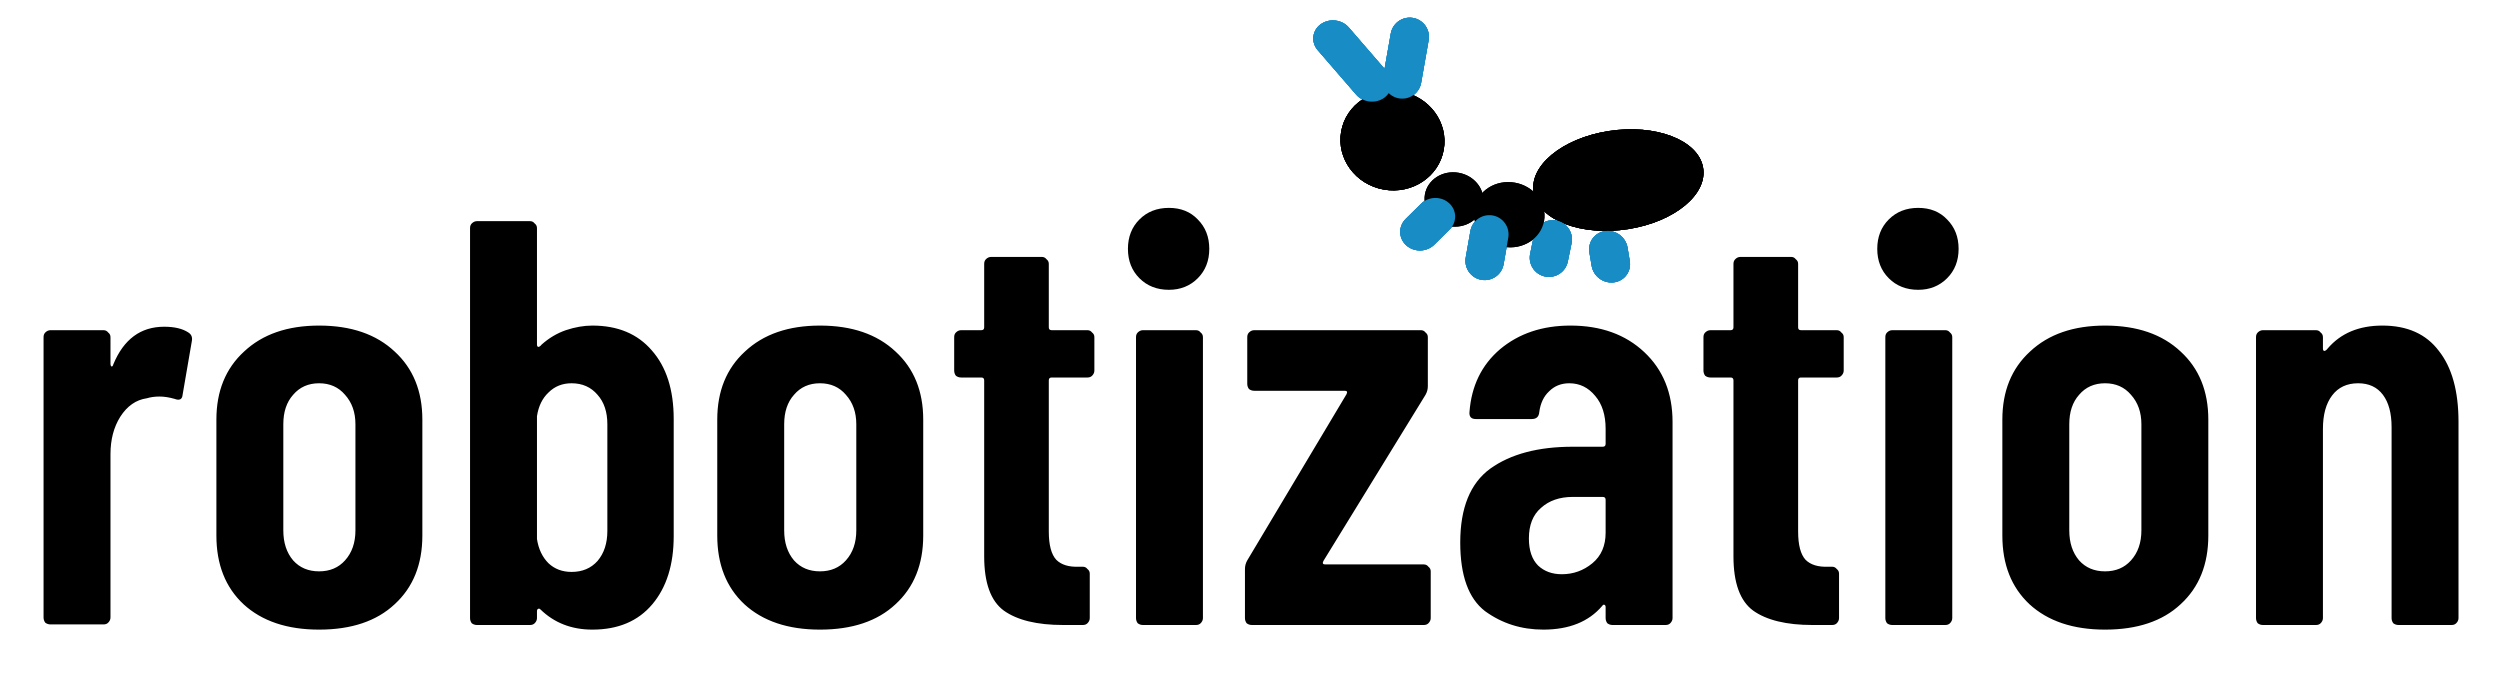
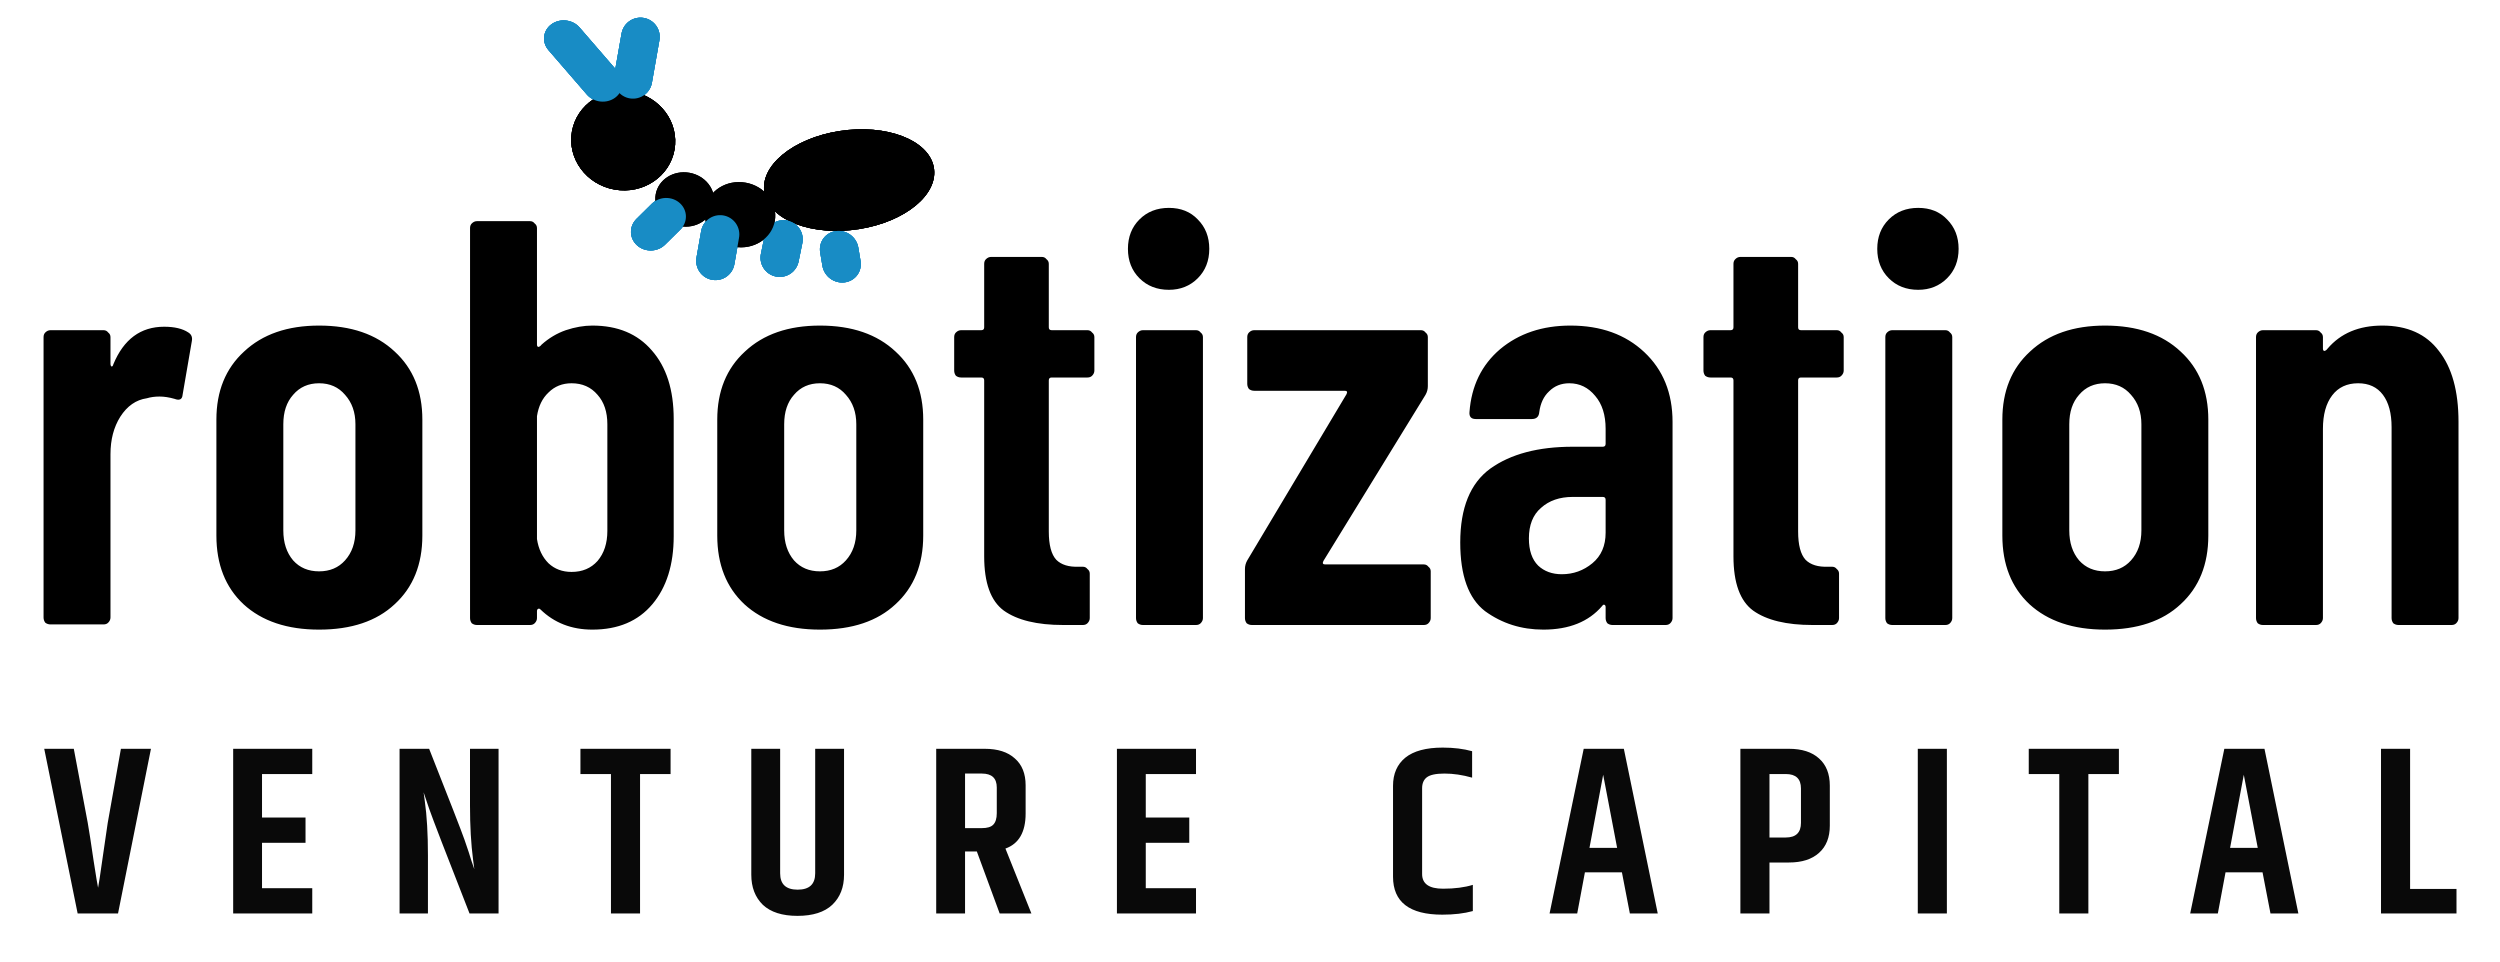
- <svg xmlns="http://www.w3.org/2000/svg" width="52" height="14" viewBox="0 0 52 14" fill="none">
-   <ellipse cx="28.963" cy="2.924" rx="1.084" ry="1.035" transform="rotate(10 28.9626 2.92447)" fill="black" />
-   <line x1="0.4" y1="-0.4" x2="1.621" y2="-0.4" transform="matrix(0.654169 0.756349 -0.808563 0.58841 27.1468 0.740326)" stroke="#188CC5" stroke-width="0.8" stroke-linecap="round" stroke-linejoin="round" />
-   <line x1="29.322" y1="0.767" x2="29.166" y2="1.652" stroke="#188CC5" stroke-width="0.8" stroke-linecap="round" stroke-linejoin="round" />
-   <line x1="0.4" y1="-0.4" x2="0.85" y2="-0.4" transform="matrix(-0.711497 0.702689 -0.74311 -0.669169 29.843 3.9567)" stroke="#188CC5" stroke-width="0.8" stroke-linecap="round" />
-   <ellipse cx="1.781" cy="1.04" rx="1.781" ry="1.04" transform="matrix(0.988069 -0.154011 0.194189 0.980964 31.7004 3)" fill="black" />
-   <line x1="0.4" y1="-0.4" x2="0.788" y2="-0.4" transform="matrix(-0.200605 0.979672 -0.980154 -0.198238 31.9847 4.50821)" stroke="#188CC5" stroke-width="0.8" stroke-linecap="round" />
-   <line x1="0.4" y1="-0.4" x2="0.682" y2="-0.4" transform="matrix(0.165975 0.98613 -0.991735 0.128301 32.993 4.85727)" stroke="#188CC5" stroke-width="0.8" stroke-linecap="round" />
-   <line x1="30.978" y1="4.875" x2="30.881" y2="5.426" stroke="#188CC5" stroke-width="0.8" stroke-linecap="round" />
-   <ellipse cx="28.963" cy="2.924" rx="1.084" ry="1.035" transform="rotate(10 28.9626 2.92447)" fill="black" />
-   <ellipse cx="30.243" cy="4.149" rx="0.614" ry="0.564" transform="rotate(10 30.2429 4.14873)" fill="black" />
-   <line x1="0.4" y1="-0.4" x2="1.621" y2="-0.4" transform="matrix(0.654169 0.756349 -0.808563 0.58841 27.1468 0.740326)" stroke="#188CC5" stroke-width="0.8" stroke-linecap="round" stroke-linejoin="round" />
-   <line x1="29.322" y1="0.767" x2="29.166" y2="1.652" stroke="#188CC5" stroke-width="0.8" stroke-linecap="round" stroke-linejoin="round" />
-   <line x1="0.4" y1="-0.4" x2="0.85" y2="-0.4" transform="matrix(-0.711497 0.702689 -0.74311 -0.669169 29.843 3.9567)" stroke="#188CC5" stroke-width="0.8" stroke-linecap="round" />
-   <ellipse cx="1.781" cy="1.04" rx="1.781" ry="1.04" transform="matrix(0.988069 -0.154011 0.194189 0.980964 31.7004 3)" fill="black" />
-   <line x1="0.4" y1="-0.4" x2="0.788" y2="-0.4" transform="matrix(-0.200605 0.979672 -0.980154 -0.198238 31.9847 4.50821)" stroke="#188CC5" stroke-width="0.8" stroke-linecap="round" />
-   <line x1="0.4" y1="-0.4" x2="0.682" y2="-0.4" transform="matrix(0.165975 0.98613 -0.991735 0.128301 32.993 4.85727)" stroke="#188CC5" stroke-width="0.8" stroke-linecap="round" />
-   <ellipse cx="31.392" cy="4.466" rx="0.736" ry="0.677" transform="rotate(10 31.3916 4.46578)" fill="black" />
-   <line x1="30.978" y1="4.875" x2="30.881" y2="5.426" stroke="#188CC5" stroke-width="0.8" stroke-linecap="round" />
-   <ellipse cx="28.963" cy="2.924" rx="1.084" ry="1.035" transform="rotate(10 28.9626 2.92447)" fill="black" />
-   <line x1="0.4" y1="-0.4" x2="1.621" y2="-0.4" transform="matrix(0.654169 0.756349 -0.808563 0.58841 27.1468 0.740326)" stroke="#188CC5" stroke-width="0.8" stroke-linecap="round" stroke-linejoin="round" />
-   <line x1="29.322" y1="0.767" x2="29.166" y2="1.652" stroke="#188CC5" stroke-width="0.8" stroke-linecap="round" stroke-linejoin="round" />
-   <line x1="0.4" y1="-0.4" x2="0.85" y2="-0.4" transform="matrix(-0.711497 0.702689 -0.74311 -0.669169 29.843 3.9567)" stroke="#188CC5" stroke-width="0.8" stroke-linecap="round" />
-   <ellipse cx="1.781" cy="1.04" rx="1.781" ry="1.04" transform="matrix(0.988069 -0.154011 0.194189 0.980964 31.7004 3)" fill="black" />
-   <line x1="0.4" y1="-0.4" x2="0.788" y2="-0.4" transform="matrix(-0.200605 0.979672 -0.980154 -0.198238 31.9847 4.50821)" stroke="#188CC5" stroke-width="0.8" stroke-linecap="round" />
-   <line x1="0.4" y1="-0.4" x2="0.682" y2="-0.4" transform="matrix(0.165975 0.98613 -0.991735 0.128301 32.993 4.85727)" stroke="#188CC5" stroke-width="0.8" stroke-linecap="round" />
-   <line x1="30.978" y1="4.875" x2="30.881" y2="5.426" stroke="#188CC5" stroke-width="0.8" stroke-linecap="round" />
-   <ellipse cx="28.963" cy="2.924" rx="1.084" ry="1.035" transform="rotate(10 28.9626 2.92447)" fill="black" />
-   <ellipse cx="30.243" cy="4.149" rx="0.614" ry="0.564" transform="rotate(10 30.2429 4.14873)" fill="black" />
-   <line x1="0.4" y1="-0.4" x2="1.621" y2="-0.4" transform="matrix(0.654169 0.756349 -0.808563 0.58841 27.1468 0.740326)" stroke="#188CC5" stroke-width="0.8" stroke-linecap="round" stroke-linejoin="round" />
-   <line x1="29.322" y1="0.767" x2="29.166" y2="1.652" stroke="#188CC5" stroke-width="0.8" stroke-linecap="round" stroke-linejoin="round" />
-   <line x1="0.4" y1="-0.4" x2="0.85" y2="-0.4" transform="matrix(-0.711497 0.702689 -0.74311 -0.669169 29.843 3.9567)" stroke="#188CC5" stroke-width="0.8" stroke-linecap="round" />
-   <ellipse cx="1.781" cy="1.04" rx="1.781" ry="1.04" transform="matrix(0.988069 -0.154011 0.194189 0.980964 31.7004 3)" fill="black" />
-   <line x1="0.4" y1="-0.4" x2="0.788" y2="-0.4" transform="matrix(-0.200605 0.979672 -0.980154 -0.198238 31.9847 4.50821)" stroke="#188CC5" stroke-width="0.8" stroke-linecap="round" />
-   <line x1="0.4" y1="-0.4" x2="0.682" y2="-0.4" transform="matrix(0.165975 0.98613 -0.991735 0.128301 32.993 4.85727)" stroke="#188CC5" stroke-width="0.8" stroke-linecap="round" />
-   <ellipse cx="31.392" cy="4.466" rx="0.736" ry="0.677" transform="rotate(10 31.3916 4.46578)" fill="black" />
-   <line x1="30.978" y1="4.875" x2="30.881" y2="5.426" stroke="#188CC5" stroke-width="0.8" stroke-linecap="round" />
+ <svg xmlns="http://www.w3.org/2000/svg" width="52" height="20" viewBox="0 0 52 20" fill="none">
+   <ellipse cx="12.963" cy="2.924" rx="1.084" ry="1.035" transform="rotate(10 12.9626 2.92447)" fill="black" />
+   <line x1="0.4" y1="-0.4" x2="1.621" y2="-0.4" transform="matrix(0.654169 0.756349 -0.808563 0.58841 11.1468 0.740311)" stroke="#188CC5" stroke-width="0.8" stroke-linecap="round" stroke-linejoin="round" />
+   <line x1="13.322" y1="0.767" x2="13.166" y2="1.652" stroke="#188CC5" stroke-width="0.8" stroke-linecap="round" stroke-linejoin="round" />
+   <line x1="0.4" y1="-0.4" x2="0.85" y2="-0.4" transform="matrix(-0.711497 0.702689 -0.74311 -0.669169 13.843 3.9567)" stroke="#188CC5" stroke-width="0.8" stroke-linecap="round" />
+   <ellipse cx="1.781" cy="1.04" rx="1.781" ry="1.04" transform="matrix(0.988069 -0.154011 0.194189 0.980964 15.7004 3.00002)" fill="black" />
+   <line x1="0.4" y1="-0.4" x2="0.788" y2="-0.4" transform="matrix(-0.200605 0.979672 -0.980154 -0.198238 15.9847 4.50821)" stroke="#188CC5" stroke-width="0.8" stroke-linecap="round" />
+   <line x1="0.4" y1="-0.4" x2="0.682" y2="-0.4" transform="matrix(0.165975 0.98613 -0.991735 0.128301 16.993 4.85727)" stroke="#188CC5" stroke-width="0.8" stroke-linecap="round" />
+   <line x1="14.978" y1="4.875" x2="14.881" y2="5.426" stroke="#188CC5" stroke-width="0.8" stroke-linecap="round" />
+   <ellipse cx="12.963" cy="2.924" rx="1.084" ry="1.035" transform="rotate(10 12.9626 2.92447)" fill="black" />
+   <ellipse cx="14.243" cy="4.149" rx="0.614" ry="0.564" transform="rotate(10 14.2429 4.14871)" fill="black" />
+   <line x1="0.4" y1="-0.4" x2="1.621" y2="-0.4" transform="matrix(0.654169 0.756349 -0.808563 0.58841 11.1468 0.740311)" stroke="#188CC5" stroke-width="0.8" stroke-linecap="round" stroke-linejoin="round" />
+   <line x1="13.322" y1="0.767" x2="13.166" y2="1.652" stroke="#188CC5" stroke-width="0.8" stroke-linecap="round" stroke-linejoin="round" />
+   <line x1="0.4" y1="-0.4" x2="0.85" y2="-0.4" transform="matrix(-0.711497 0.702689 -0.74311 -0.669169 13.843 3.9567)" stroke="#188CC5" stroke-width="0.8" stroke-linecap="round" />
+   <ellipse cx="1.781" cy="1.04" rx="1.781" ry="1.04" transform="matrix(0.988069 -0.154011 0.194189 0.980964 15.7004 3.00002)" fill="black" />
+   <line x1="0.4" y1="-0.4" x2="0.788" y2="-0.4" transform="matrix(-0.200605 0.979672 -0.980154 -0.198238 15.9847 4.50821)" stroke="#188CC5" stroke-width="0.8" stroke-linecap="round" />
+   <line x1="0.4" y1="-0.4" x2="0.682" y2="-0.4" transform="matrix(0.165975 0.98613 -0.991735 0.128301 16.993 4.85727)" stroke="#188CC5" stroke-width="0.8" stroke-linecap="round" />
+   <ellipse cx="15.392" cy="4.466" rx="0.736" ry="0.677" transform="rotate(10 15.3916 4.46576)" fill="black" />
+   <line x1="14.978" y1="4.875" x2="14.881" y2="5.426" stroke="#188CC5" stroke-width="0.8" stroke-linecap="round" />
+   <ellipse cx="12.963" cy="2.924" rx="1.084" ry="1.035" transform="rotate(10 12.9626 2.92447)" fill="black" />
+   <line x1="0.4" y1="-0.4" x2="1.621" y2="-0.4" transform="matrix(0.654169 0.756349 -0.808563 0.58841 11.1468 0.740311)" stroke="#188CC5" stroke-width="0.8" stroke-linecap="round" stroke-linejoin="round" />
+   <line x1="13.322" y1="0.767" x2="13.166" y2="1.652" stroke="#188CC5" stroke-width="0.8" stroke-linecap="round" stroke-linejoin="round" />
+   <line x1="0.4" y1="-0.4" x2="0.85" y2="-0.4" transform="matrix(-0.711497 0.702689 -0.74311 -0.669169 13.843 3.9567)" stroke="#188CC5" stroke-width="0.8" stroke-linecap="round" />
+   <ellipse cx="1.781" cy="1.04" rx="1.781" ry="1.04" transform="matrix(0.988069 -0.154011 0.194189 0.980964 15.7004 3.00002)" fill="black" />
+   <line x1="0.4" y1="-0.4" x2="0.788" y2="-0.4" transform="matrix(-0.200605 0.979672 -0.980154 -0.198238 15.9847 4.50821)" stroke="#188CC5" stroke-width="0.8" stroke-linecap="round" />
+   <line x1="0.4" y1="-0.4" x2="0.682" y2="-0.4" transform="matrix(0.165975 0.98613 -0.991735 0.128301 16.993 4.85727)" stroke="#188CC5" stroke-width="0.8" stroke-linecap="round" />
+   <line x1="14.978" y1="4.875" x2="14.881" y2="5.426" stroke="#188CC5" stroke-width="0.8" stroke-linecap="round" />
+   <ellipse cx="12.963" cy="2.924" rx="1.084" ry="1.035" transform="rotate(10 12.9626 2.92447)" fill="black" />
+   <ellipse cx="14.243" cy="4.149" rx="0.614" ry="0.564" transform="rotate(10 14.2429 4.14871)" fill="black" />
+   <line x1="0.4" y1="-0.4" x2="1.621" y2="-0.4" transform="matrix(0.654169 0.756349 -0.808563 0.58841 11.1468 0.740311)" stroke="#188CC5" stroke-width="0.8" stroke-linecap="round" stroke-linejoin="round" />
+   <line x1="13.322" y1="0.767" x2="13.166" y2="1.652" stroke="#188CC5" stroke-width="0.8" stroke-linecap="round" stroke-linejoin="round" />
+   <line x1="0.4" y1="-0.4" x2="0.85" y2="-0.4" transform="matrix(-0.711497 0.702689 -0.74311 -0.669169 13.843 3.9567)" stroke="#188CC5" stroke-width="0.8" stroke-linecap="round" />
+   <ellipse cx="1.781" cy="1.04" rx="1.781" ry="1.04" transform="matrix(0.988069 -0.154011 0.194189 0.980964 15.7004 3.00002)" fill="black" />
+   <line x1="0.4" y1="-0.4" x2="0.788" y2="-0.4" transform="matrix(-0.200605 0.979672 -0.980154 -0.198238 15.9847 4.50821)" stroke="#188CC5" stroke-width="0.8" stroke-linecap="round" />
+   <line x1="0.4" y1="-0.4" x2="0.682" y2="-0.4" transform="matrix(0.165975 0.98613 -0.991735 0.128301 16.993 4.85727)" stroke="#188CC5" stroke-width="0.8" stroke-linecap="round" />
+   <ellipse cx="15.392" cy="4.466" rx="0.736" ry="0.677" transform="rotate(10 15.3916 4.46576)" fill="black" />
+   <line x1="14.978" y1="4.875" x2="14.881" y2="5.426" stroke="#188CC5" stroke-width="0.8" stroke-linecap="round" />
+   <path d="M2.515 15.575H3.14L2.455 19H1.615L0.92 15.575H1.535L1.825 17.115C1.855 17.285 1.895 17.543 1.945 17.89C1.999 18.237 2.03 18.428 2.04 18.465C2.054 18.402 2.085 18.193 2.135 17.84C2.185 17.487 2.22 17.247 2.24 17.12L2.515 15.575ZM4.85 15.575H6.495V16.1H5.45V17.005H6.355V17.53H5.45V18.475H6.495V19H4.85V15.575ZM9.776 15.575H10.37V19H9.766C9.276 17.75 8.996 17.023 8.926 16.82C8.856 16.613 8.817 16.5 8.811 16.48C8.811 16.487 8.819 16.548 8.836 16.665C8.879 16.968 8.901 17.343 8.901 17.79V19H8.311V15.575H8.926C9.349 16.645 9.594 17.275 9.661 17.465C9.727 17.655 9.776 17.802 9.806 17.905C9.839 18.005 9.859 18.063 9.866 18.08C9.866 18.067 9.857 18.003 9.841 17.89C9.797 17.557 9.776 17.178 9.776 16.755V15.575ZM13.948 15.575V16.1H13.313V19H12.708V16.1H12.073V15.575H13.948ZM16.956 15.575H17.556V18.195C17.556 18.455 17.475 18.663 17.311 18.82C17.148 18.973 16.907 19.05 16.587 19.05C16.27 19.05 16.03 18.973 15.867 18.82C15.707 18.663 15.627 18.455 15.627 18.195V15.575H16.227V18.165C16.227 18.392 16.348 18.505 16.591 18.505C16.835 18.505 16.956 18.392 16.956 18.165V15.575ZM20.073 17.71V19H19.473V15.575H20.483C20.753 15.575 20.962 15.642 21.108 15.775C21.258 15.905 21.333 16.092 21.333 16.335V16.92C21.333 17.307 21.193 17.55 20.913 17.65L21.453 19H20.793L20.318 17.71H20.073ZM20.073 16.09V17.225H20.423C20.533 17.225 20.612 17.202 20.658 17.155C20.708 17.105 20.733 17.025 20.733 16.915V16.38C20.733 16.187 20.63 16.09 20.423 16.09H20.073ZM23.232 15.575H24.877V16.1H23.832V17.005H24.737V17.53H23.832V18.475H24.877V19H23.232V15.575ZM28.975 16.345C28.975 16.095 29.06 15.9 29.23 15.76C29.403 15.62 29.663 15.55 30.01 15.55C30.237 15.55 30.44 15.575 30.62 15.625V16.175C30.42 16.118 30.228 16.09 30.045 16.09C29.865 16.09 29.742 16.117 29.675 16.17C29.612 16.22 29.58 16.295 29.58 16.395V18.18C29.58 18.383 29.725 18.485 30.015 18.485C30.258 18.485 30.465 18.458 30.635 18.405V18.95C30.455 19 30.243 19.025 30 19.025C29.317 19.025 28.975 18.762 28.975 18.235V16.345ZM33.901 19L33.736 18.145H32.966L32.806 19H32.231L32.941 15.575H33.776L34.481 19H33.901ZM33.061 17.635H33.636L33.346 16.115L33.061 17.635ZM37.46 16.4C37.46 16.2 37.355 16.1 37.145 16.1H36.805V17.42H37.145C37.355 17.42 37.46 17.318 37.46 17.115V16.4ZM36.2 15.575H37.21C37.48 15.575 37.688 15.642 37.835 15.775C37.985 15.908 38.06 16.097 38.06 16.34V17.175C38.06 17.418 37.985 17.607 37.835 17.74C37.688 17.873 37.48 17.94 37.21 17.94H36.805V19H36.2V15.575ZM39.89 15.575H40.495V19H39.89V15.575ZM44.073 15.575V16.1H43.438V19H42.833V16.1H42.198V15.575H44.073ZM47.226 19L47.061 18.145H46.291L46.131 19H45.556L46.266 15.575H47.101L47.806 19H47.226ZM46.386 17.635H46.961L46.671 16.115L46.386 17.635ZM49.525 15.575H50.13V18.49H51.095V19H49.525V15.575Z" fill="#090909" />
  <path d="M3.414 6.796C3.63 6.796 3.798 6.836 3.918 6.916C3.982 6.956 4.006 7.016 3.99 7.096L3.798 8.212C3.79 8.308 3.734 8.336 3.63 8.296C3.518 8.264 3.414 8.248 3.318 8.248C3.222 8.248 3.134 8.26 3.054 8.284C2.83 8.316 2.646 8.444 2.502 8.668C2.366 8.884 2.298 9.144 2.298 9.448V12.844C2.298 12.884 2.282 12.92 2.25 12.952C2.226 12.976 2.194 12.988 2.154 12.988H1.05C1.01 12.988 0.974 12.976 0.942 12.952C0.918 12.92 0.906 12.884 0.906 12.844V7.012C0.906 6.972 0.918 6.94 0.942 6.916C0.974 6.884 1.01 6.868 1.05 6.868H2.154C2.194 6.868 2.226 6.884 2.25 6.916C2.282 6.94 2.298 6.972 2.298 7.012V7.564C2.298 7.596 2.306 7.616 2.322 7.624C2.338 7.624 2.35 7.608 2.358 7.576C2.574 7.056 2.926 6.796 3.414 6.796ZM6.637 13.096C5.973 13.096 5.449 12.92 5.065 12.568C4.689 12.216 4.501 11.74 4.501 11.14V8.728C4.501 8.136 4.693 7.664 5.077 7.312C5.461 6.952 5.981 6.772 6.637 6.772C7.301 6.772 7.825 6.952 8.209 7.312C8.593 7.664 8.785 8.136 8.785 8.728V11.14C8.785 11.74 8.593 12.216 8.209 12.568C7.833 12.92 7.309 13.096 6.637 13.096ZM6.637 11.884C6.861 11.884 7.041 11.808 7.177 11.656C7.321 11.496 7.393 11.288 7.393 11.032V8.824C7.393 8.576 7.321 8.372 7.177 8.212C7.041 8.052 6.861 7.972 6.637 7.972C6.413 7.972 6.233 8.052 6.097 8.212C5.961 8.364 5.893 8.568 5.893 8.824V11.032C5.893 11.288 5.961 11.496 6.097 11.656C6.233 11.808 6.413 11.884 6.637 11.884ZM12.321 6.772C12.849 6.772 13.261 6.944 13.557 7.288C13.861 7.632 14.013 8.108 14.013 8.716V11.152C14.013 11.744 13.865 12.216 13.569 12.568C13.273 12.92 12.857 13.096 12.321 13.096C11.889 13.096 11.529 12.956 11.241 12.676C11.225 12.66 11.209 12.656 11.193 12.664C11.177 12.672 11.169 12.688 11.169 12.712V12.856C11.169 12.896 11.153 12.932 11.121 12.964C11.097 12.988 11.065 13 11.025 13H9.921C9.881 13 9.845 12.988 9.813 12.964C9.789 12.932 9.777 12.896 9.777 12.856V4.744C9.777 4.704 9.789 4.672 9.813 4.648C9.845 4.616 9.881 4.6 9.921 4.6H11.025C11.065 4.6 11.097 4.616 11.121 4.648C11.153 4.672 11.169 4.704 11.169 4.744V7.168C11.169 7.192 11.177 7.208 11.193 7.216C11.217 7.216 11.241 7.2 11.265 7.168C11.417 7.032 11.585 6.932 11.769 6.868C11.961 6.804 12.145 6.772 12.321 6.772ZM12.633 8.824C12.633 8.568 12.565 8.364 12.429 8.212C12.293 8.052 12.113 7.972 11.889 7.972C11.697 7.972 11.537 8.036 11.409 8.164C11.281 8.284 11.201 8.448 11.169 8.656V11.212C11.201 11.42 11.281 11.588 11.409 11.716C11.537 11.836 11.697 11.896 11.889 11.896C12.113 11.896 12.293 11.82 12.429 11.668C12.565 11.508 12.633 11.3 12.633 11.044V8.824ZM17.055 13.096C16.391 13.096 15.867 12.92 15.483 12.568C15.107 12.216 14.919 11.74 14.919 11.14V8.728C14.919 8.136 15.111 7.664 15.495 7.312C15.879 6.952 16.399 6.772 17.055 6.772C17.719 6.772 18.243 6.952 18.627 7.312C19.011 7.664 19.203 8.136 19.203 8.728V11.14C19.203 11.74 19.011 12.216 18.627 12.568C18.251 12.92 17.727 13.096 17.055 13.096ZM17.055 11.884C17.279 11.884 17.459 11.808 17.595 11.656C17.739 11.496 17.811 11.288 17.811 11.032V8.824C17.811 8.576 17.739 8.372 17.595 8.212C17.459 8.052 17.279 7.972 17.055 7.972C16.831 7.972 16.651 8.052 16.515 8.212C16.379 8.364 16.311 8.568 16.311 8.824V11.032C16.311 11.288 16.379 11.496 16.515 11.656C16.651 11.808 16.831 11.884 17.055 11.884ZM22.763 7.708C22.763 7.748 22.747 7.784 22.715 7.816C22.691 7.84 22.659 7.852 22.619 7.852H21.875C21.835 7.852 21.815 7.872 21.815 7.912V11.056C21.815 11.336 21.867 11.532 21.971 11.644C22.075 11.748 22.231 11.796 22.439 11.788H22.523C22.563 11.788 22.595 11.804 22.619 11.836C22.651 11.86 22.667 11.892 22.667 11.932V12.856C22.667 12.896 22.651 12.932 22.619 12.964C22.595 12.988 22.563 13 22.523 13H22.115C21.571 13 21.159 12.9 20.879 12.7C20.607 12.5 20.471 12.124 20.471 11.572V7.912C20.471 7.872 20.451 7.852 20.411 7.852H19.991C19.951 7.852 19.915 7.84 19.883 7.816C19.859 7.784 19.847 7.748 19.847 7.708V7.012C19.847 6.972 19.859 6.94 19.883 6.916C19.915 6.884 19.951 6.868 19.991 6.868H20.411C20.451 6.868 20.471 6.848 20.471 6.808V5.488C20.471 5.448 20.483 5.416 20.507 5.392C20.539 5.36 20.575 5.344 20.615 5.344H21.671C21.711 5.344 21.743 5.36 21.767 5.392C21.799 5.416 21.815 5.448 21.815 5.488V6.808C21.815 6.848 21.835 6.868 21.875 6.868H22.619C22.659 6.868 22.691 6.884 22.715 6.916C22.747 6.94 22.763 6.972 22.763 7.012V7.708ZM24.313 6.028C24.065 6.028 23.861 5.948 23.701 5.788C23.541 5.628 23.461 5.424 23.461 5.176C23.461 4.928 23.541 4.724 23.701 4.564C23.861 4.404 24.065 4.324 24.313 4.324C24.561 4.324 24.761 4.404 24.913 4.564C25.073 4.724 25.153 4.928 25.153 5.176C25.153 5.424 25.073 5.628 24.913 5.788C24.753 5.948 24.553 6.028 24.313 6.028ZM23.773 13C23.733 13 23.697 12.988 23.665 12.964C23.641 12.932 23.629 12.896 23.629 12.856V7.012C23.629 6.972 23.641 6.94 23.665 6.916C23.697 6.884 23.733 6.868 23.773 6.868H24.877C24.917 6.868 24.949 6.884 24.973 6.916C25.005 6.94 25.021 6.972 25.021 7.012V12.856C25.021 12.896 25.005 12.932 24.973 12.964C24.949 12.988 24.917 13 24.877 13H23.773ZM26.039 13C25.999 13 25.963 12.988 25.931 12.964C25.907 12.932 25.895 12.896 25.895 12.856V11.836C25.895 11.772 25.911 11.712 25.943 11.656L28.007 8.2C28.031 8.152 28.019 8.128 27.971 8.128H26.087C26.047 8.128 26.011 8.116 25.979 8.092C25.955 8.06 25.943 8.024 25.943 7.984V7.012C25.943 6.972 25.955 6.94 25.979 6.916C26.011 6.884 26.047 6.868 26.087 6.868H29.555C29.595 6.868 29.627 6.884 29.651 6.916C29.683 6.94 29.699 6.972 29.699 7.012V8.032C29.699 8.096 29.683 8.156 29.651 8.212L27.527 11.668C27.503 11.716 27.515 11.74 27.563 11.74H29.615C29.655 11.74 29.687 11.756 29.711 11.788C29.743 11.812 29.759 11.844 29.759 11.884V12.856C29.759 12.896 29.743 12.932 29.711 12.964C29.687 12.988 29.655 13 29.615 13H26.039ZM32.665 6.772C33.297 6.772 33.809 6.956 34.201 7.324C34.593 7.692 34.789 8.176 34.789 8.776V12.856C34.789 12.896 34.773 12.932 34.741 12.964C34.717 12.988 34.685 13 34.645 13H33.541C33.501 13 33.465 12.988 33.433 12.964C33.409 12.932 33.397 12.896 33.397 12.856V12.628C33.397 12.604 33.389 12.588 33.373 12.58C33.357 12.572 33.341 12.58 33.325 12.604C33.045 12.932 32.637 13.096 32.101 13.096C31.645 13.096 31.241 12.968 30.889 12.712C30.545 12.448 30.373 11.972 30.373 11.284C30.373 10.564 30.581 10.052 30.997 9.748C31.421 9.444 31.993 9.292 32.713 9.292H33.337C33.377 9.292 33.397 9.272 33.397 9.232V8.92C33.397 8.632 33.325 8.404 33.181 8.236C33.037 8.06 32.857 7.972 32.641 7.972C32.473 7.972 32.333 8.028 32.221 8.14C32.109 8.244 32.041 8.388 32.017 8.572C32.009 8.668 31.957 8.716 31.861 8.716H30.697C30.601 8.716 30.557 8.668 30.565 8.572C30.605 8.028 30.817 7.592 31.201 7.264C31.593 6.936 32.081 6.772 32.665 6.772ZM32.485 11.944C32.725 11.944 32.937 11.868 33.121 11.716C33.305 11.564 33.397 11.352 33.397 11.08V10.396C33.397 10.356 33.377 10.336 33.337 10.336H32.713C32.441 10.336 32.221 10.412 32.053 10.564C31.885 10.708 31.801 10.92 31.801 11.2C31.801 11.448 31.865 11.636 31.993 11.764C32.121 11.884 32.285 11.944 32.485 11.944ZM38.349 7.708C38.349 7.748 38.333 7.784 38.3 7.816C38.276 7.84 38.245 7.852 38.205 7.852H37.461C37.42 7.852 37.401 7.872 37.401 7.912V11.056C37.401 11.336 37.453 11.532 37.556 11.644C37.66 11.748 37.816 11.796 38.025 11.788H38.108C38.148 11.788 38.181 11.804 38.205 11.836C38.236 11.86 38.252 11.892 38.252 11.932V12.856C38.252 12.896 38.236 12.932 38.205 12.964C38.181 12.988 38.148 13 38.108 13H37.7C37.157 13 36.745 12.9 36.465 12.7C36.193 12.5 36.056 12.124 36.056 11.572V7.912C36.056 7.872 36.036 7.852 35.996 7.852H35.577C35.536 7.852 35.501 7.84 35.468 7.816C35.444 7.784 35.432 7.748 35.432 7.708V7.012C35.432 6.972 35.444 6.94 35.468 6.916C35.501 6.884 35.536 6.868 35.577 6.868H35.996C36.036 6.868 36.056 6.848 36.056 6.808V5.488C36.056 5.448 36.069 5.416 36.093 5.392C36.124 5.36 36.16 5.344 36.2 5.344H37.257C37.297 5.344 37.328 5.36 37.352 5.392C37.385 5.416 37.401 5.448 37.401 5.488V6.808C37.401 6.848 37.42 6.868 37.461 6.868H38.205C38.245 6.868 38.276 6.884 38.3 6.916C38.333 6.94 38.349 6.972 38.349 7.012V7.708ZM39.899 6.028C39.651 6.028 39.447 5.948 39.287 5.788C39.127 5.628 39.047 5.424 39.047 5.176C39.047 4.928 39.127 4.724 39.287 4.564C39.447 4.404 39.651 4.324 39.899 4.324C40.147 4.324 40.347 4.404 40.499 4.564C40.659 4.724 40.739 4.928 40.739 5.176C40.739 5.424 40.659 5.628 40.499 5.788C40.339 5.948 40.139 6.028 39.899 6.028ZM39.359 13C39.319 13 39.283 12.988 39.251 12.964C39.227 12.932 39.215 12.896 39.215 12.856V7.012C39.215 6.972 39.227 6.94 39.251 6.916C39.283 6.884 39.319 6.868 39.359 6.868H40.463C40.503 6.868 40.535 6.884 40.559 6.916C40.591 6.94 40.607 6.972 40.607 7.012V12.856C40.607 12.896 40.591 12.932 40.559 12.964C40.535 12.988 40.503 13 40.463 13H39.359ZM43.785 13.096C43.121 13.096 42.597 12.92 42.213 12.568C41.837 12.216 41.649 11.74 41.649 11.14V8.728C41.649 8.136 41.841 7.664 42.225 7.312C42.609 6.952 43.129 6.772 43.785 6.772C44.449 6.772 44.973 6.952 45.357 7.312C45.741 7.664 45.933 8.136 45.933 8.728V11.14C45.933 11.74 45.741 12.216 45.357 12.568C44.981 12.92 44.457 13.096 43.785 13.096ZM43.785 11.884C44.009 11.884 44.189 11.808 44.325 11.656C44.469 11.496 44.541 11.288 44.541 11.032V8.824C44.541 8.576 44.469 8.372 44.325 8.212C44.189 8.052 44.009 7.972 43.785 7.972C43.561 7.972 43.381 8.052 43.245 8.212C43.109 8.364 43.041 8.568 43.041 8.824V11.032C43.041 11.288 43.109 11.496 43.245 11.656C43.381 11.808 43.561 11.884 43.785 11.884ZM49.553 6.772C50.073 6.772 50.465 6.948 50.729 7.3C51.001 7.644 51.137 8.136 51.137 8.776V12.856C51.137 12.896 51.121 12.932 51.089 12.964C51.065 12.988 51.033 13 50.993 13H49.889C49.849 13 49.813 12.988 49.781 12.964C49.757 12.932 49.745 12.896 49.745 12.856V8.884C49.745 8.596 49.685 8.372 49.565 8.212C49.445 8.052 49.273 7.972 49.049 7.972C48.817 7.972 48.637 8.056 48.509 8.224C48.381 8.392 48.317 8.624 48.317 8.92V12.856C48.317 12.896 48.301 12.932 48.269 12.964C48.245 12.988 48.213 13 48.173 13H47.069C47.029 13 46.993 12.988 46.961 12.964C46.937 12.932 46.925 12.896 46.925 12.856V7.012C46.925 6.972 46.937 6.94 46.961 6.916C46.993 6.884 47.029 6.868 47.069 6.868H48.173C48.213 6.868 48.245 6.884 48.269 6.916C48.301 6.94 48.317 6.972 48.317 7.012V7.252C48.317 7.276 48.325 7.292 48.341 7.3C48.365 7.3 48.389 7.284 48.413 7.252C48.685 6.932 49.065 6.772 49.553 6.772Z" fill="black" />
</svg>
